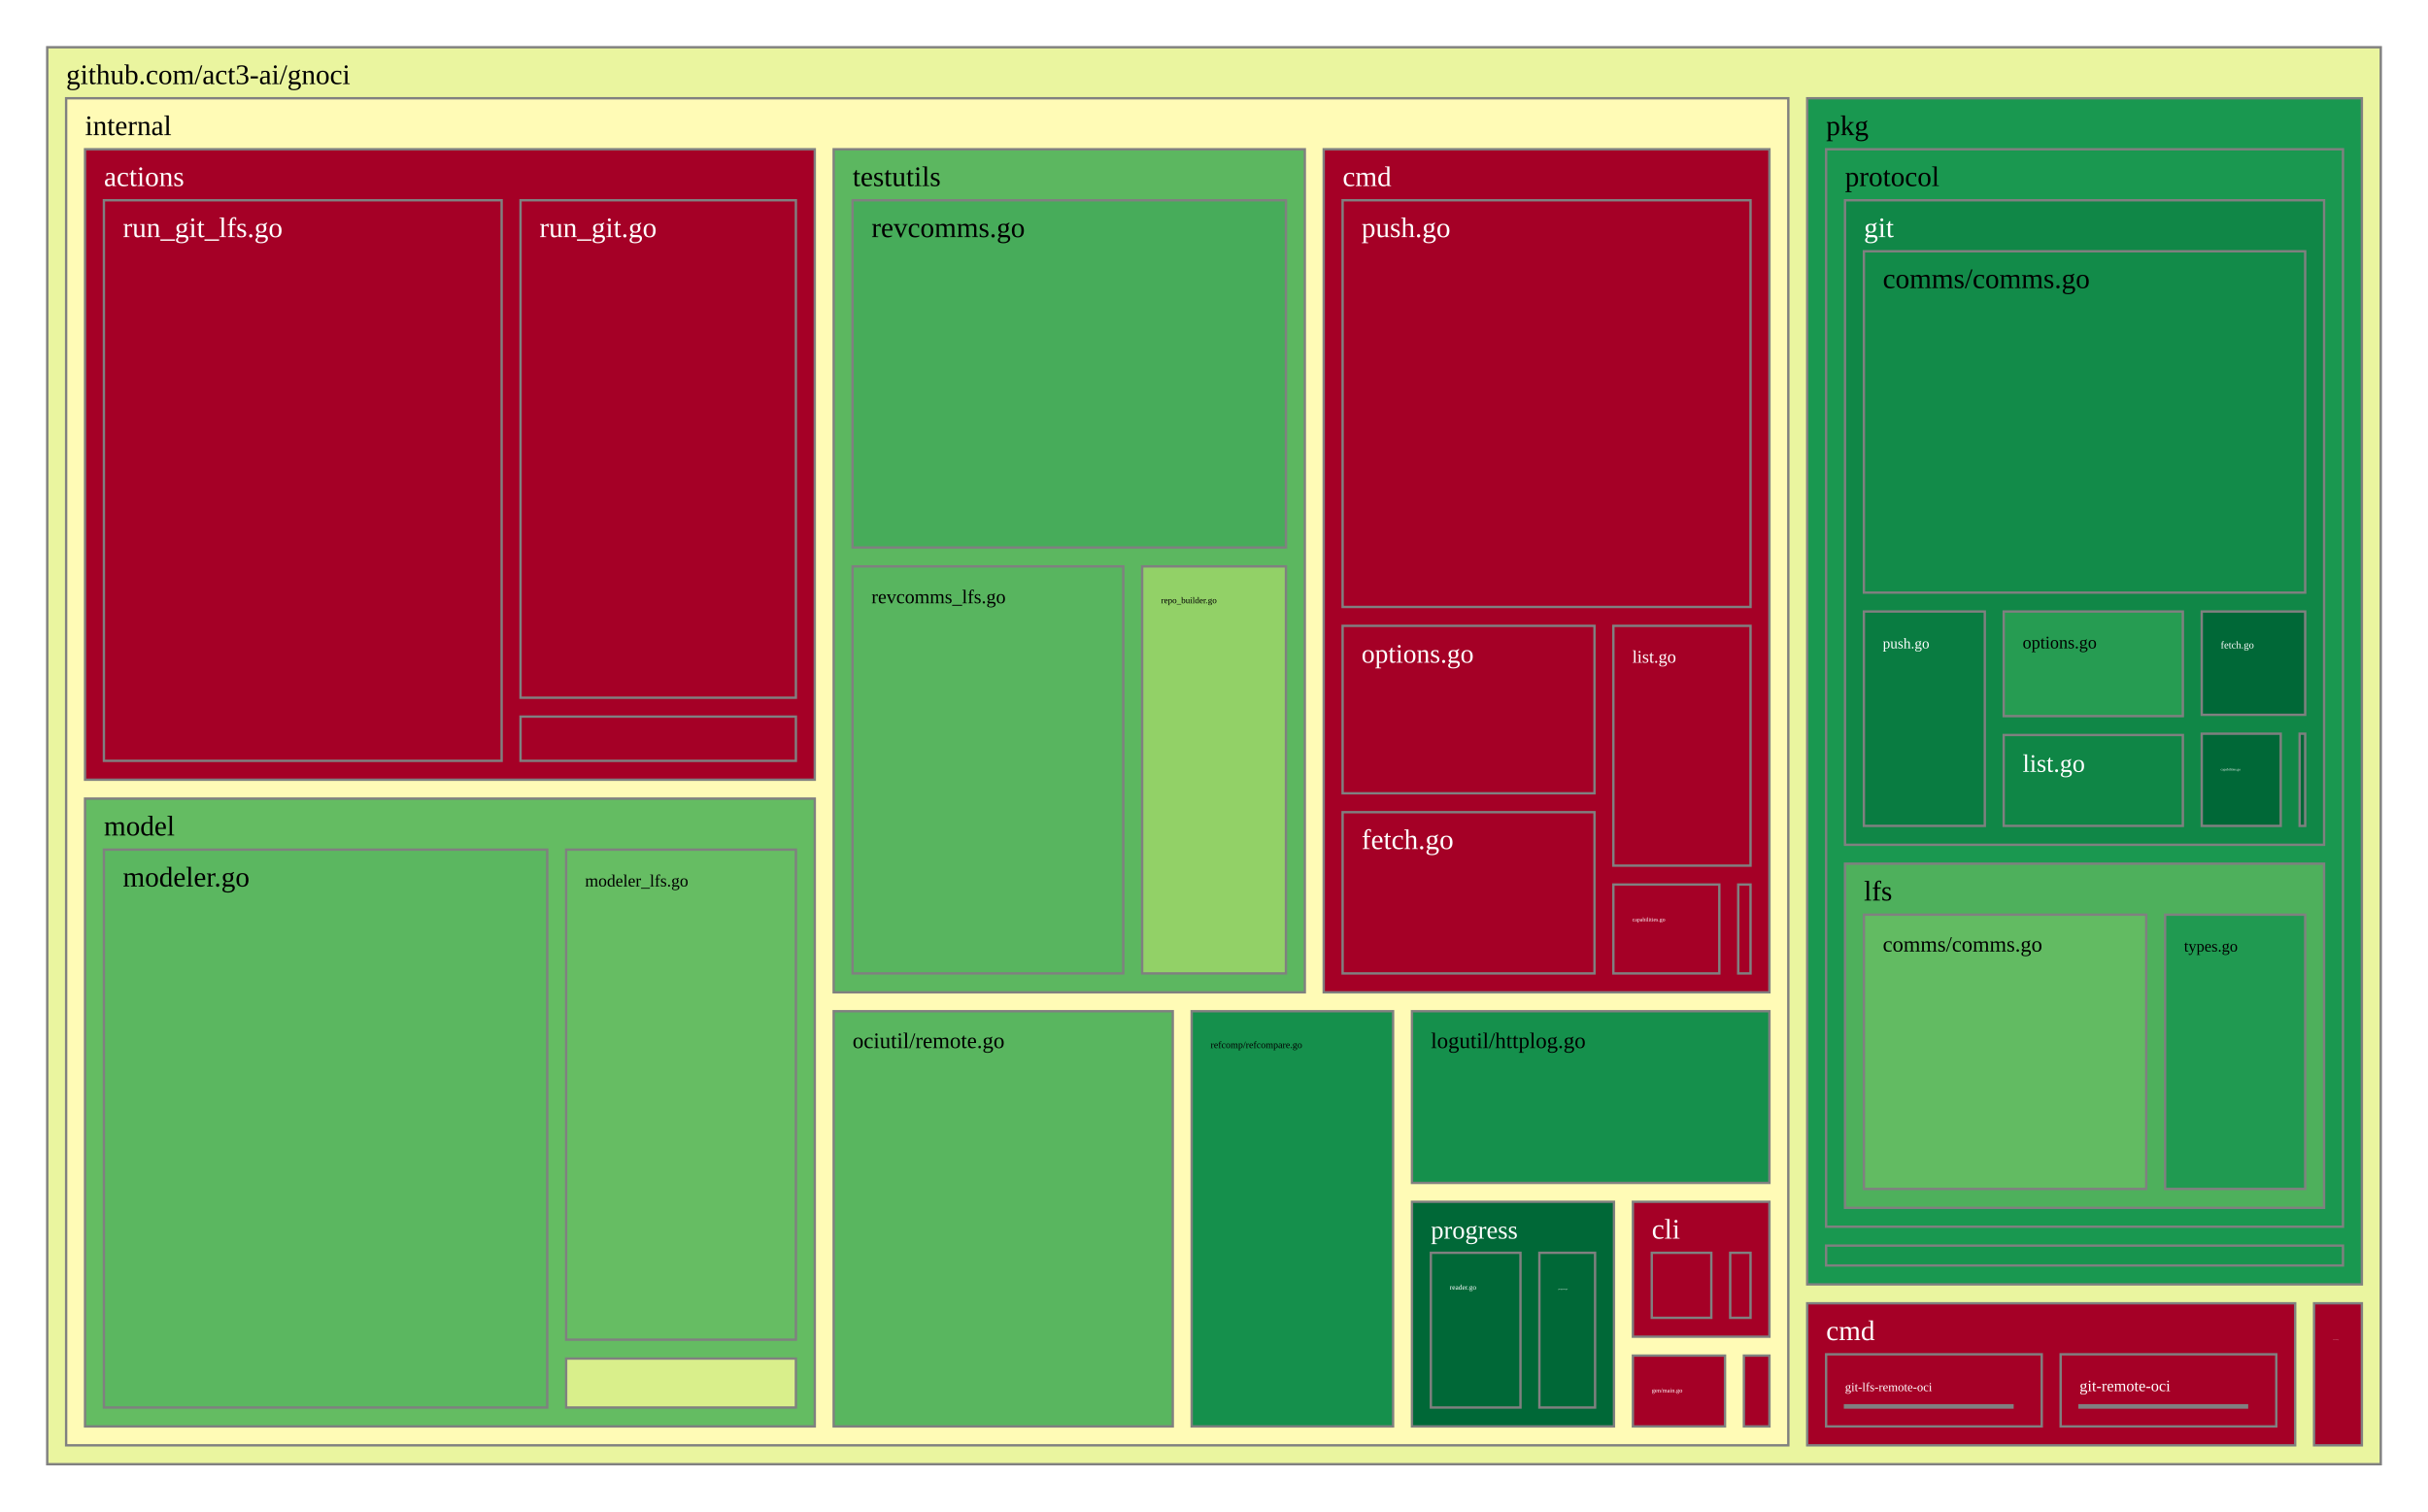
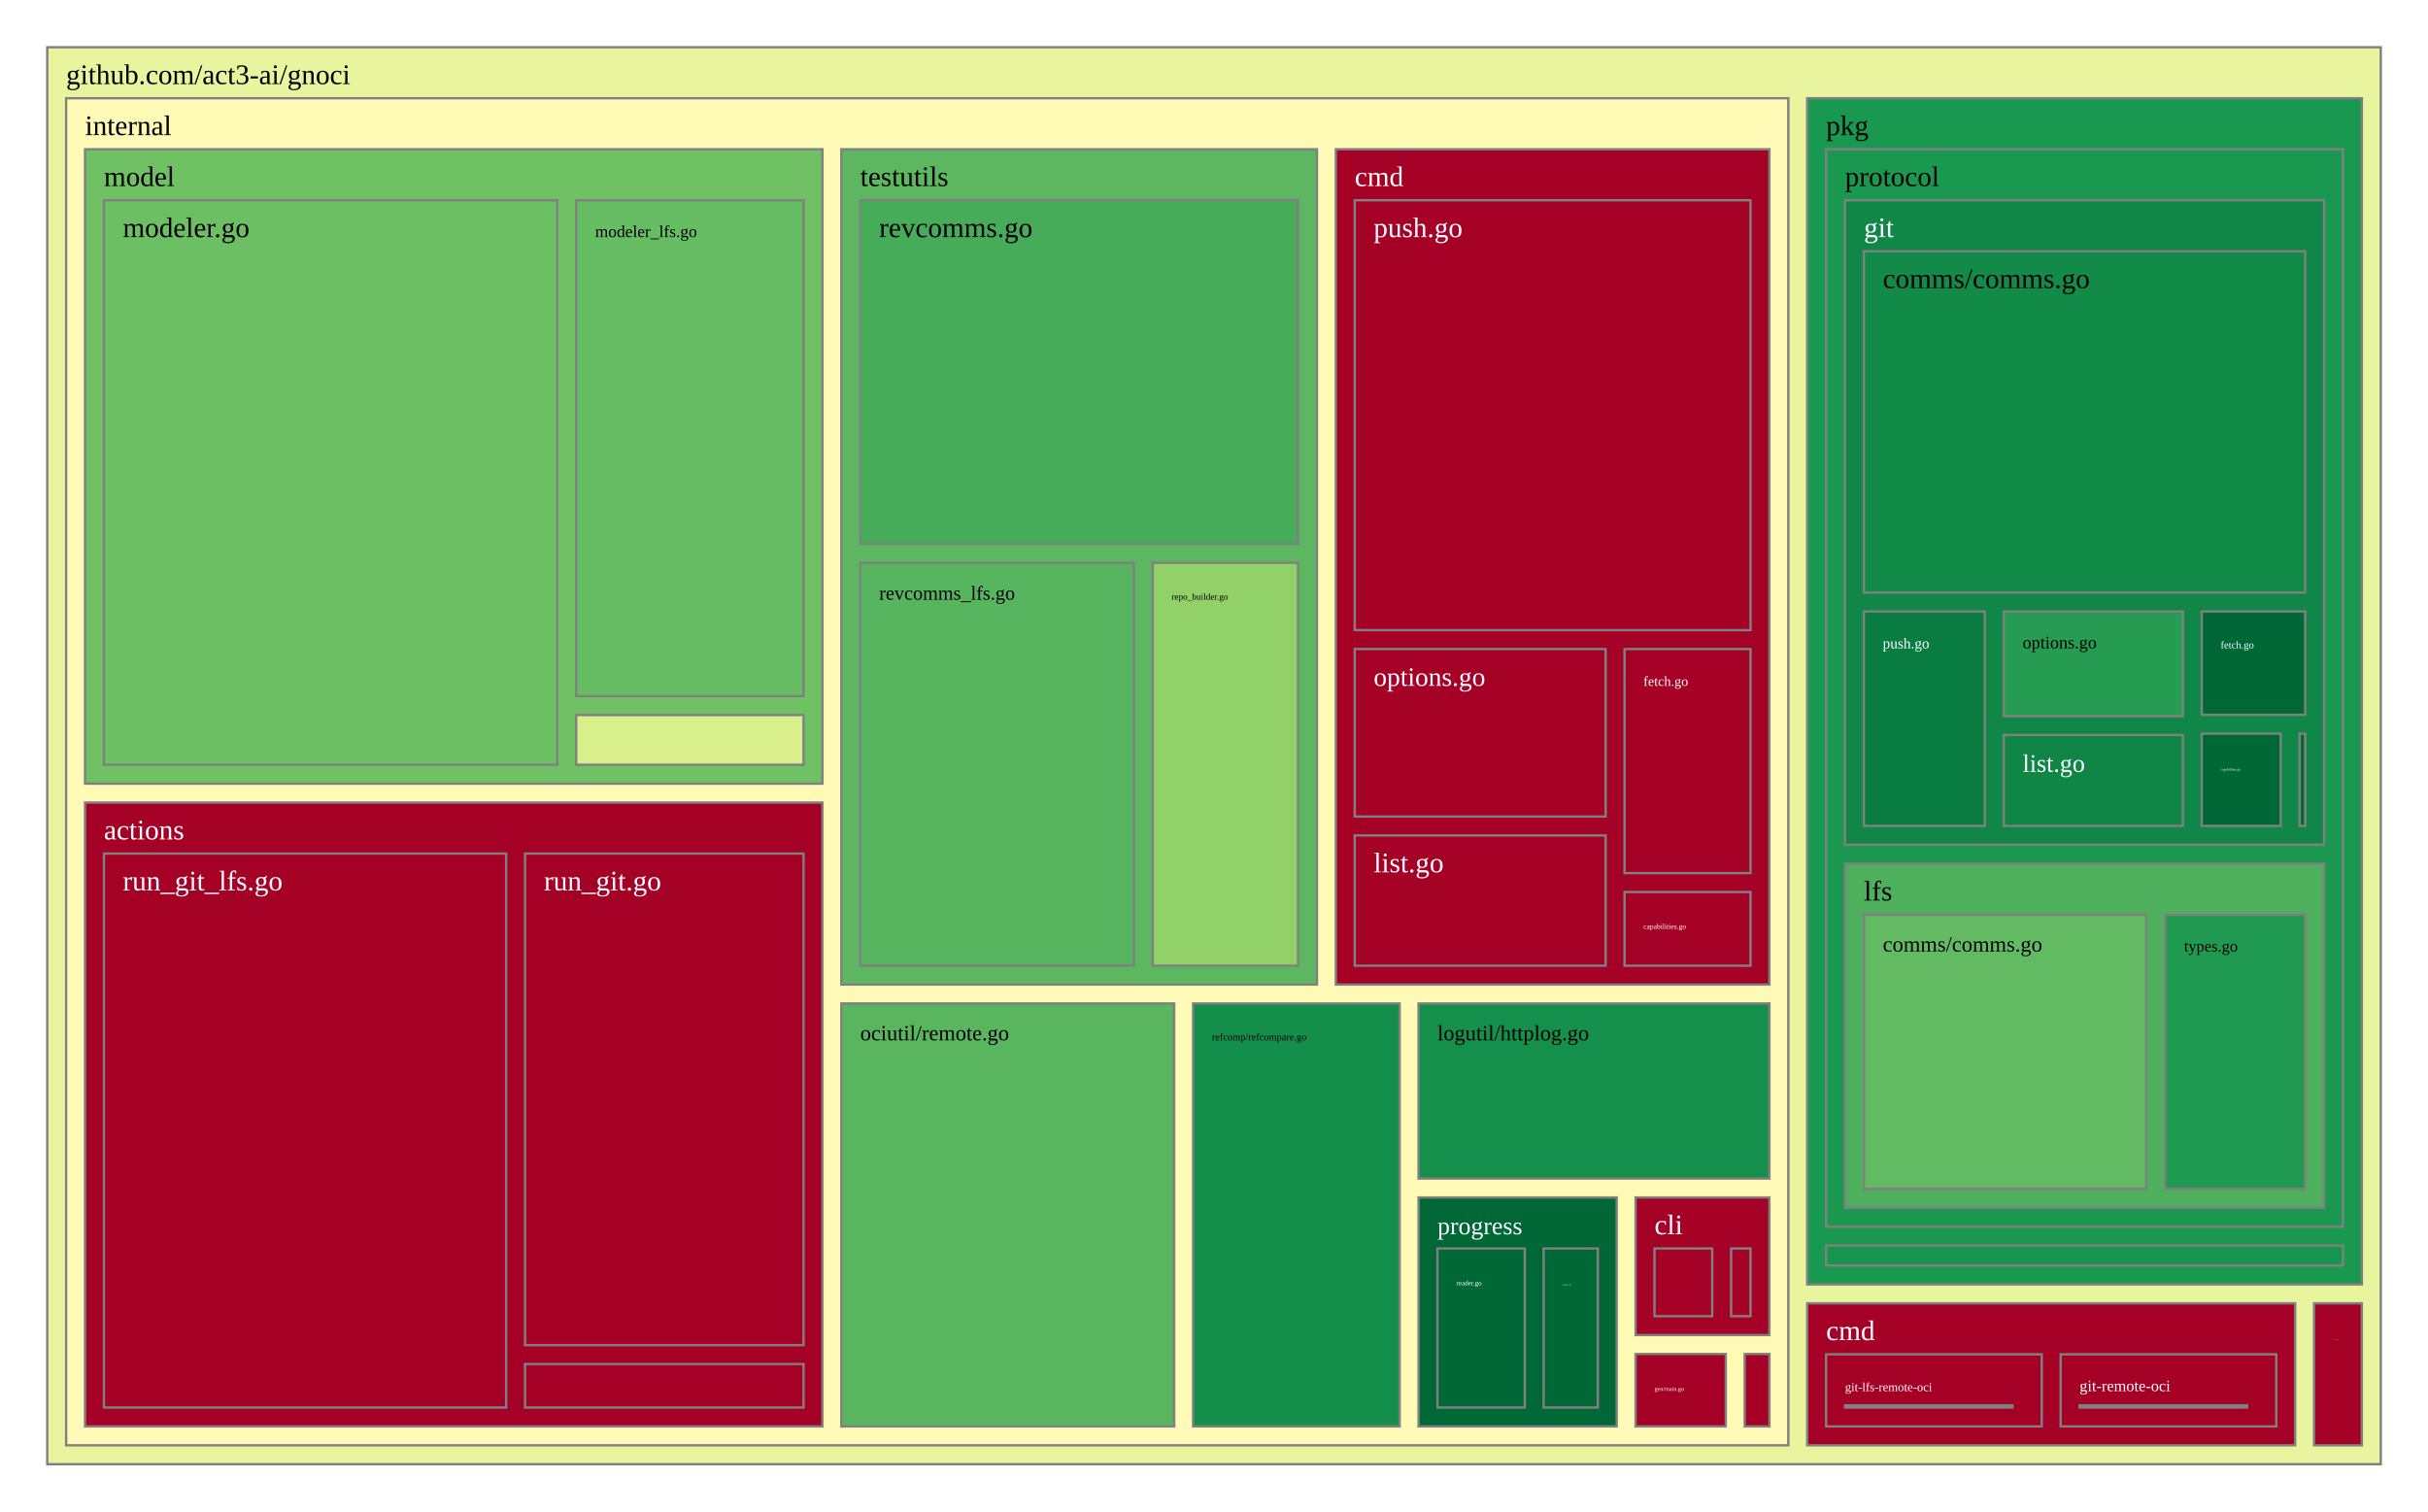
<svg xmlns="http://www.w3.org/2000/svg" viewBox="0 0 1028 640" style="background: white none repeat scroll 0% 0%;">
  <g>
-     <rect x="20" y="20" width="988" height="600" style="fill: rgb(234, 245, 159);opacity:1;fill-opacity:1.00;stroke:rgb(128,128,128);stroke-width:1px;stroke-opacity:1.00;" />
+     <rect x="20" y="20" width="988" height="600" style="fill: rgb(233, 245, 158);opacity:1;fill-opacity:1.00;stroke:rgb(128,128,128);stroke-width:1px;stroke-opacity:1.00;" />
    <text data-notex="1" text-anchor="start" transform="translate(28,35.6) scale(1)" style="font-family: Open Sans, verdana, arial, sans-serif !important; font-size: 12px; fill: rgb(0, 0, 0); fill-opacity: 1.00; white-space: pre;" data-math="N">github.com/act3-ai/gnoci</text>
  </g>
  <g>
    <rect x="765.162" y="551.86" width="206.601" height="60.14" style="fill: rgb(165, 0, 38);opacity:1;fill-opacity:1.00;stroke:rgb(128,128,128);stroke-width:1px;stroke-opacity:1.00;" />
    <text data-notex="1" text-anchor="start" transform="translate(773.1623,567.4597) scale(1)" style="font-family: Open Sans, verdana, arial, sans-serif !important; font-size: 12px; fill: rgb(255, 255, 255); fill-opacity: 1.00; white-space: pre;" data-math="N">cmd</text>
  </g>
  <g>
    <rect x="979.763" y="551.86" width="20.237" height="60.14" style="fill: rgb(165, 0, 38);opacity:1;fill-opacity:1.00;stroke:rgb(128,128,128);stroke-width:1px;stroke-opacity:1.00;" />
    <text data-notex="1" text-anchor="start" transform="translate(987.7631,567.4597) scale(0.03395)" style="font-family: Open Sans, verdana, arial, sans-serif !important; font-size: 12px; fill: rgb(255, 255, 255); fill-opacity: 1.00; white-space: pre;" data-math="N">docs/embed.go</text>
  </g>
  <g>
-     <rect x="28" y="41.6" width="729.162" height="570.4" style="fill: rgb(255, 251, 182);opacity:1;fill-opacity:1.00;stroke:rgb(128,128,128);stroke-width:1px;stroke-opacity:1.00;" />
+     <rect x="28" y="41.6" width="729.162" height="570.4" style="fill: rgb(255, 251, 183);opacity:1;fill-opacity:1.00;stroke:rgb(128,128,128);stroke-width:1px;stroke-opacity:1.00;" />
    <text data-notex="1" text-anchor="start" transform="translate(36,57.2) scale(1)" style="font-family: Open Sans, verdana, arial, sans-serif !important; font-size: 12px; fill: rgb(0, 0, 0); fill-opacity: 1.00; white-space: pre;" data-math="N">internal</text>
  </g>
  <g>
    <rect x="765.162" y="41.6" width="234.838" height="502.26" style="fill: rgb(25, 152, 80);opacity:1;fill-opacity:1.00;stroke:rgb(128,128,128);stroke-width:1px;stroke-opacity:1.00;" />
    <text data-notex="1" text-anchor="start" transform="translate(773.1623,57.2) scale(1)" style="font-family: Open Sans, verdana, arial, sans-serif !important; font-size: 12px; fill: rgb(0, 0, 0); fill-opacity: 1.00; white-space: pre;" data-math="N">pkg</text>
  </g>
  <g>
    <rect x="773.162" y="573.46" width="91.3" height="30.54" style="fill: rgb(165, 0, 38);opacity:1;fill-opacity:1.00;stroke:rgb(128,128,128);stroke-width:1px;stroke-opacity:1.00;" />
    <text data-notex="1" text-anchor="start" transform="translate(781.1623,589.0597) scale(0.435766)" style="font-family: Open Sans, verdana, arial, sans-serif !important; font-size: 12px; fill: rgb(255, 255, 255); fill-opacity: 1.00; white-space: pre;" data-math="N">git-lfs-remote-oci</text>
  </g>
  <g>
    <rect x="872.463" y="573.46" width="91.3" height="30.54" style="fill: rgb(165, 0, 38);opacity:1;fill-opacity:1.00;stroke:rgb(128,128,128);stroke-width:1px;stroke-opacity:1.00;" />
    <text data-notex="1" text-anchor="start" transform="translate(880.4627,589.0597) scale(0.560271)" style="font-family: Open Sans, verdana, arial, sans-serif !important; font-size: 12px; fill: rgb(255, 255, 255); fill-opacity: 1.00; white-space: pre;" data-math="N">git-remote-oci</text>
  </g>
  <g>
-     <rect x="36" y="63.2" width="308.973" height="266.963" style="fill: rgb(165, 0, 38);opacity:1;fill-opacity:1.00;stroke:rgb(128,128,128);stroke-width:1px;stroke-opacity:1.00;" />
-     <text data-notex="1" text-anchor="start" transform="translate(44,78.8) scale(1)" style="font-family: Open Sans, verdana, arial, sans-serif !important; font-size: 12px; fill: rgb(255, 255, 255); fill-opacity: 1.00; white-space: pre;" data-math="N">actions</text>
+     <rect x="36" y="339.831" width="312.227" height="264.169" style="fill: rgb(165, 0, 38);opacity:1;fill-opacity:1.00;stroke:rgb(128,128,128);stroke-width:1px;stroke-opacity:1.00;" />
+     <text data-notex="1" text-anchor="start" transform="translate(44,355.4309) scale(1)" style="font-family: Open Sans, verdana, arial, sans-serif !important; font-size: 12px; fill: rgb(255, 255, 255); fill-opacity: 1.00; white-space: pre;" data-math="N">actions</text>
  </g>
  <g>
-     <rect x="691.346" y="508.883" width="57.816" height="57.126" style="fill: rgb(165, 0, 38);opacity:1;fill-opacity:1.00;stroke:rgb(128,128,128);stroke-width:1px;stroke-opacity:1.00;" />
-     <text data-notex="1" text-anchor="start" transform="translate(699.3463,524.4831) scale(1)" style="font-family: Open Sans, verdana, arial, sans-serif !important; font-size: 12px; fill: rgb(255, 255, 255); fill-opacity: 1.00; white-space: pre;" data-math="N">cli</text>
+     <rect x="692.498" y="507.047" width="56.664" height="58.286" style="fill: rgb(165, 0, 38);opacity:1;fill-opacity:1.00;stroke:rgb(128,128,128);stroke-width:1px;stroke-opacity:1.00;" />
+     <text data-notex="1" text-anchor="start" transform="translate(700.498,522.6466) scale(1)" style="font-family: Open Sans, verdana, arial, sans-serif !important; font-size: 12px; fill: rgb(255, 255, 255); fill-opacity: 1.00; white-space: pre;" data-math="N">cli</text>
  </g>
  <g>
-     <rect x="560.45" y="63.2" width="188.712" height="356.983" style="fill: rgb(165, 0, 38);opacity:1;fill-opacity:1.00;stroke:rgb(128,128,128);stroke-width:1px;stroke-opacity:1.00;" />
-     <text data-notex="1" text-anchor="start" transform="translate(568.4503,78.8) scale(1)" style="font-family: Open Sans, verdana, arial, sans-serif !important; font-size: 12px; fill: rgb(255, 255, 255); fill-opacity: 1.00; white-space: pre;" data-math="N">cmd</text>
+     <rect x="565.582" y="63.2" width="183.58" height="353.709" style="fill: rgb(165, 0, 38);opacity:1;fill-opacity:1.00;stroke:rgb(128,128,128);stroke-width:1px;stroke-opacity:1.00;" />
+     <text data-notex="1" text-anchor="start" transform="translate(573.5825,78.8) scale(1)" style="font-family: Open Sans, verdana, arial, sans-serif !important; font-size: 12px; fill: rgb(255, 255, 255); fill-opacity: 1.00; white-space: pre;" data-math="N">cmd</text>
  </g>
  <g>
-     <rect x="691.346" y="574.01" width="39.011" height="29.99" style="fill: rgb(165, 0, 38);opacity:1;fill-opacity:1.00;stroke:rgb(128,128,128);stroke-width:1px;stroke-opacity:1.00;" />
-     <text data-notex="1" text-anchor="start" transform="translate(699.3463,589.6096) scale(0.217911)" style="font-family: Open Sans, verdana, arial, sans-serif !important; font-size: 12px; fill: rgb(255, 255, 255); fill-opacity: 1.00; white-space: pre;" data-math="N">gen/main.go</text>
+     <rect x="692.498" y="573.333" width="38.189" height="30.667" style="fill: rgb(165, 0, 38);opacity:1;fill-opacity:1.00;stroke:rgb(128,128,128);stroke-width:1px;stroke-opacity:1.00;" />
+     <text data-notex="1" text-anchor="start" transform="translate(700.498,588.9329) scale(0.210121)" style="font-family: Open Sans, verdana, arial, sans-serif !important; font-size: 12px; fill: rgb(255, 255, 255); fill-opacity: 1.00; white-space: pre;" data-math="N">gen/main.go</text>
  </g>
  <g>
-     <rect x="738.358" y="574.01" width="10.805" height="29.99" style="fill: rgb(165, 0, 38);opacity:1;fill-opacity:1.00;stroke:rgb(128,128,128);stroke-width:1px;stroke-opacity:1.00;" />
+     <rect x="738.687" y="573.333" width="10.476" height="30.667" style="fill: rgb(165, 0, 38);opacity:1;fill-opacity:1.00;stroke:rgb(128,128,128);stroke-width:1px;stroke-opacity:1.00;" />
  </g>
  <g>
-     <rect x="597.818" y="428.183" width="151.344" height="72.7" style="fill: rgb(21, 144, 76);opacity:1;fill-opacity:1.00;stroke:rgb(128,128,128);stroke-width:1px;stroke-opacity:1.00;" />
-     <text data-notex="1" text-anchor="start" transform="translate(605.8184,443.7829) scale(0.78324)" style="font-family: Open Sans, verdana, arial, sans-serif !important; font-size: 12px; fill: rgb(0, 0, 0); fill-opacity: 1.00; white-space: pre;" data-math="N">logutil/httplog.go</text>
+     <rect x="600.607" y="424.909" width="148.556" height="74.137" style="fill: rgb(21, 144, 76);opacity:1;fill-opacity:1.00;stroke:rgb(128,128,128);stroke-width:1px;stroke-opacity:1.00;" />
+     <text data-notex="1" text-anchor="start" transform="translate(608.6067,440.5091) scale(0.767104)" style="font-family: Open Sans, verdana, arial, sans-serif !important; font-size: 12px; fill: rgb(0, 0, 0); fill-opacity: 1.00; white-space: pre;" data-math="N">logutil/httplog.go</text>
  </g>
  <g>
-     <rect x="36" y="338.163" width="308.973" height="265.837" style="fill: rgb(100, 188, 98);opacity:1;fill-opacity:1.00;stroke:rgb(128,128,128);stroke-width:1px;stroke-opacity:1.00;" />
-     <text data-notex="1" text-anchor="start" transform="translate(44,353.7634) scale(1)" style="font-family: Open Sans, verdana, arial, sans-serif !important; font-size: 12px; fill: rgb(0, 0, 0); fill-opacity: 1.00; white-space: pre;" data-math="N">model</text>
+     <rect x="36" y="63.2" width="312.227" height="268.631" style="fill: rgb(111, 193, 100);opacity:1;fill-opacity:1.00;stroke:rgb(128,128,128);stroke-width:1px;stroke-opacity:1.00;" />
+     <text data-notex="1" text-anchor="start" transform="translate(44,78.8) scale(1)" style="font-family: Open Sans, verdana, arial, sans-serif !important; font-size: 12px; fill: rgb(0, 0, 0); fill-opacity: 1.00; white-space: pre;" data-math="N">model</text>
  </g>
  <g>
-     <rect x="352.973" y="428.183" width="143.571" height="175.817" style="fill: rgb(89, 182, 95);opacity:1;fill-opacity:1.00;stroke:rgb(128,128,128);stroke-width:1px;stroke-opacity:1.00;" />
-     <text data-notex="1" text-anchor="start" transform="translate(360.9729,443.7829) scale(0.781685)" style="font-family: Open Sans, verdana, arial, sans-serif !important; font-size: 12px; fill: rgb(0, 0, 0); fill-opacity: 1.00; white-space: pre;" data-math="N">ociutil/remote.go</text>
+     <rect x="356.227" y="424.909" width="140.919" height="179.091" style="fill: rgb(89, 182, 95);opacity:1;fill-opacity:1.00;stroke:rgb(128,128,128);stroke-width:1px;stroke-opacity:1.00;" />
+     <text data-notex="1" text-anchor="start" transform="translate(364.2273,440.5091) scale(0.765433)" style="font-family: Open Sans, verdana, arial, sans-serif !important; font-size: 12px; fill: rgb(0, 0, 0); fill-opacity: 1.00; white-space: pre;" data-math="N">ociutil/remote.go</text>
  </g>
  <g>
-     <rect x="597.818" y="508.883" width="85.528" height="95.117" style="fill: rgb(0, 104, 55);opacity:1;fill-opacity:1.00;stroke:rgb(128,128,128);stroke-width:1px;stroke-opacity:1.00;" />
-     <text data-notex="1" text-anchor="start" transform="translate(605.8184,524.4831) scale(0.905311)" style="font-family: Open Sans, verdana, arial, sans-serif !important; font-size: 12px; fill: rgb(255, 255, 255); fill-opacity: 1.00; white-space: pre;" data-math="N">progress</text>
+     <rect x="600.607" y="507.047" width="83.891" height="96.953" style="fill: rgb(0, 104, 55);opacity:1;fill-opacity:1.00;stroke:rgb(128,128,128);stroke-width:1px;stroke-opacity:1.00;" />
+     <text data-notex="1" text-anchor="start" transform="translate(608.6067,522.6466) scale(0.884001)" style="font-family: Open Sans, verdana, arial, sans-serif !important; font-size: 12px; fill: rgb(255, 255, 255); fill-opacity: 1.00; white-space: pre;" data-math="N">progress</text>
  </g>
  <g>
-     <rect x="504.544" y="428.183" width="85.274" height="175.817" style="fill: rgb(21, 144, 76);opacity:1;fill-opacity:1.00;stroke:rgb(128,128,128);stroke-width:1px;stroke-opacity:1.00;" />
-     <text data-notex="1" text-anchor="start" transform="translate(512.5439,443.7829) scale(0.343623)" style="font-family: Open Sans, verdana, arial, sans-serif !important; font-size: 12px; fill: rgb(0, 0, 0); fill-opacity: 1.00; white-space: pre;" data-math="N">refcomp/refcompare.go</text>
+     <rect x="505.146" y="424.909" width="87.461" height="179.091" style="fill: rgb(20, 142, 75);opacity:1;fill-opacity:1.00;stroke:rgb(128,128,128);stroke-width:1px;stroke-opacity:1.00;" />
+     <text data-notex="1" text-anchor="start" transform="translate(513.146,440.5091) scale(0.354468)" style="font-family: Open Sans, verdana, arial, sans-serif !important; font-size: 12px; fill: rgb(0, 0, 0); fill-opacity: 1.00; white-space: pre;" data-math="N">refcomp/refcompare.go</text>
  </g>
  <g>
-     <rect x="352.973" y="63.2" width="199.477" height="356.983" style="fill: rgb(92, 183, 96);opacity:1;fill-opacity:1.00;stroke:rgb(128,128,128);stroke-width:1px;stroke-opacity:1.00;" />
-     <text data-notex="1" text-anchor="start" transform="translate(360.9729,78.8) scale(1)" style="font-family: Open Sans, verdana, arial, sans-serif !important; font-size: 12px; fill: rgb(0, 0, 0); fill-opacity: 1.00; white-space: pre;" data-math="N">testutils</text>
+     <rect x="356.227" y="63.2" width="201.355" height="353.709" style="fill: rgb(92, 183, 96);opacity:1;fill-opacity:1.00;stroke:rgb(128,128,128);stroke-width:1px;stroke-opacity:1.00;" />
+     <text data-notex="1" text-anchor="start" transform="translate(364.2273,78.8) scale(1)" style="font-family: Open Sans, verdana, arial, sans-serif !important; font-size: 12px; fill: rgb(0, 0, 0); fill-opacity: 1.00; white-space: pre;" data-math="N">testutils</text>
  </g>
  <g>
    <rect x="773.162" y="527.44" width="218.838" height="8.42" style="fill: rgb(23, 148, 78);opacity:1;fill-opacity:1.00;stroke:rgb(128,128,128);stroke-width:1px;stroke-opacity:1.00;" />
  </g>
  <g>
    <rect x="773.162" y="63.2" width="218.838" height="456.24" style="fill: rgb(26, 152, 80);opacity:1;fill-opacity:1.00;stroke:rgb(128,128,128);stroke-width:1px;stroke-opacity:1.00;" />
    <text data-notex="1" text-anchor="start" transform="translate(781.1623,78.8) scale(1)" style="font-family: Open Sans, verdana, arial, sans-serif !important; font-size: 12px; fill: rgb(0, 0, 0); fill-opacity: 1.00; white-space: pre;" data-math="N">protocol</text>
  </g>
  <g>
    <rect x="781.162" y="595.06" width="70.916" height="0.94" style="fill: rgb(165, 0, 38);opacity:1;fill-opacity:1.00;stroke:rgb(128,128,128);stroke-width:1px;stroke-opacity:1.00;" />
  </g>
  <g>
    <rect x="880.463" y="595.06" width="70.916" height="0.94" style="fill: rgb(165, 0, 38);opacity:1;fill-opacity:1.00;stroke:rgb(128,128,128);stroke-width:1px;stroke-opacity:1.00;" />
  </g>
  <g>
-     <rect x="220.39" y="303.441" width="116.583" height="18.723" style="fill: rgb(165, 0, 38);opacity:1;fill-opacity:1.00;stroke:rgb(128,128,128);stroke-width:1px;stroke-opacity:1.00;" />
+     <rect x="222.297" y="577.582" width="117.93" height="18.418" style="fill: rgb(165, 0, 38);opacity:1;fill-opacity:1.00;stroke:rgb(128,128,128);stroke-width:1px;stroke-opacity:1.00;" />
  </g>
  <g>
-     <rect x="220.39" y="84.8" width="116.583" height="210.641" style="fill: rgb(165, 0, 38);opacity:1;fill-opacity:1.00;stroke:rgb(128,128,128);stroke-width:1px;stroke-opacity:1.00;" />
-     <text data-notex="1" text-anchor="start" transform="translate(228.3899,100.4) scale(1)" style="font-family: Open Sans, verdana, arial, sans-serif !important; font-size: 12px; fill: rgb(255, 255, 255); fill-opacity: 1.00; white-space: pre;" data-math="N">run_git.go</text>
+     <rect x="222.297" y="361.431" width="117.93" height="208.151" style="fill: rgb(165, 0, 38);opacity:1;fill-opacity:1.00;stroke:rgb(128,128,128);stroke-width:1px;stroke-opacity:1.00;" />
+     <text data-notex="1" text-anchor="start" transform="translate(230.2971,377.0309) scale(1)" style="font-family: Open Sans, verdana, arial, sans-serif !important; font-size: 12px; fill: rgb(255, 255, 255); fill-opacity: 1.00; white-space: pre;" data-math="N">run_git.go</text>
  </g>
  <g>
-     <rect x="44" y="84.8" width="168.39" height="237.363" style="fill: rgb(165, 0, 38);opacity:1;fill-opacity:1.00;stroke:rgb(128,128,128);stroke-width:1px;stroke-opacity:1.00;" />
-     <text data-notex="1" text-anchor="start" transform="translate(52,100.4) scale(1)" style="font-family: Open Sans, verdana, arial, sans-serif !important; font-size: 12px; fill: rgb(255, 255, 255); fill-opacity: 1.00; white-space: pre;" data-math="N">run_git_lfs.go</text>
+     <rect x="44" y="361.431" width="170.297" height="234.569" style="fill: rgb(165, 0, 38);opacity:1;fill-opacity:1.00;stroke:rgb(128,128,128);stroke-width:1px;stroke-opacity:1.00;" />
+     <text data-notex="1" text-anchor="start" transform="translate(52,377.0309) scale(1)" style="font-family: Open Sans, verdana, arial, sans-serif !important; font-size: 12px; fill: rgb(255, 255, 255); fill-opacity: 1.00; white-space: pre;" data-math="N">run_git_lfs.go</text>
  </g>
  <g>
-     <rect x="699.346" y="530.483" width="25.211" height="27.526" style="fill: rgb(165, 0, 38);opacity:1;fill-opacity:1.00;stroke:rgb(128,128,128);stroke-width:1px;stroke-opacity:1.00;" />
+     <rect x="700.498" y="528.647" width="24.443" height="28.686" style="fill: rgb(165, 0, 38);opacity:1;fill-opacity:1.00;stroke:rgb(128,128,128);stroke-width:1px;stroke-opacity:1.00;" />
  </g>
  <g>
-     <rect x="732.557" y="530.483" width="8.605" height="27.526" style="fill: rgb(165, 0, 38);opacity:1;fill-opacity:1.00;stroke:rgb(128,128,128);stroke-width:1px;stroke-opacity:1.00;" />
+     <rect x="732.941" y="528.647" width="8.221" height="28.686" style="fill: rgb(165, 0, 38);opacity:1;fill-opacity:1.00;stroke:rgb(128,128,128);stroke-width:1px;stroke-opacity:1.00;" />
  </g>
  <g>
-     <rect x="683.096" y="374.543" width="44.853" height="37.64" style="fill: rgb(165, 0, 38);opacity:1;fill-opacity:1.00;stroke:rgb(128,128,128);stroke-width:1px;stroke-opacity:1.00;" />
-     <text data-notex="1" text-anchor="start" transform="translate(691.0955,390.1426) scale(0.200371)" style="font-family: Open Sans, verdana, arial, sans-serif !important; font-size: 12px; fill: rgb(255, 255, 255); fill-opacity: 1.00; white-space: pre;" data-math="N">capabilities.go</text>
+     <rect x="687.815" y="377.712" width="53.347" height="31.197" style="fill: rgb(165, 0, 38);opacity:1;fill-opacity:1.00;stroke:rgb(128,128,128);stroke-width:1px;stroke-opacity:1.00;" />
+     <text data-notex="1" text-anchor="start" transform="translate(695.8151,393.3124) scale(0.259355)" style="font-family: Open Sans, verdana, arial, sans-serif !important; font-size: 12px; fill: rgb(255, 255, 255); fill-opacity: 1.00; white-space: pre;" data-math="N">capabilities.go</text>
  </g>
  <g>
-     <rect x="735.949" y="374.543" width="5.213" height="37.64" style="fill: rgb(165, 0, 38);opacity:1;fill-opacity:1.00;stroke:rgb(128,128,128);stroke-width:1px;stroke-opacity:1.00;" />
+     <rect x="687.815" y="274.821" width="53.347" height="94.891" style="fill: rgb(165, 0, 38);opacity:1;fill-opacity:1.00;stroke:rgb(128,128,128);stroke-width:1px;stroke-opacity:1.00;" />
+     <text data-notex="1" text-anchor="start" transform="translate(695.8151,290.4212) scale(0.486291)" style="font-family: Open Sans, verdana, arial, sans-serif !important; font-size: 12px; fill: rgb(255, 255, 255); fill-opacity: 1.00; white-space: pre;" data-math="N">fetch.go</text>
  </g>
  <g>
-     <rect x="568.45" y="343.909" width="106.645" height="68.274" style="fill: rgb(165, 0, 38);opacity:1;fill-opacity:1.00;stroke:rgb(128,128,128);stroke-width:1px;stroke-opacity:1.00;" />
-     <text data-notex="1" text-anchor="start" transform="translate(576.4503,359.5094) scale(1)" style="font-family: Open Sans, verdana, arial, sans-serif !important; font-size: 12px; fill: rgb(255, 255, 255); fill-opacity: 1.00; white-space: pre;" data-math="N">fetch.go</text>
+     <rect x="573.582" y="353.759" width="106.233" height="55.15" style="fill: rgb(165, 0, 38);opacity:1;fill-opacity:1.00;stroke:rgb(128,128,128);stroke-width:1px;stroke-opacity:1.00;" />
+     <text data-notex="1" text-anchor="start" transform="translate(581.5825,369.3589) scale(1)" style="font-family: Open Sans, verdana, arial, sans-serif !important; font-size: 12px; fill: rgb(255, 255, 255); fill-opacity: 1.00; white-space: pre;" data-math="N">list.go</text>
  </g>
  <g>
-     <rect x="683.096" y="265.006" width="58.067" height="101.537" style="fill: rgb(165, 0, 38);opacity:1;fill-opacity:1.00;stroke:rgb(128,128,128);stroke-width:1px;stroke-opacity:1.00;" />
-     <text data-notex="1" text-anchor="start" transform="translate(691.0955,280.6058) scale(0.625993)" style="font-family: Open Sans, verdana, arial, sans-serif !important; font-size: 12px; fill: rgb(255, 255, 255); fill-opacity: 1.00; white-space: pre;" data-math="N">list.go</text>
+     <rect x="573.582" y="274.821" width="106.233" height="70.938" style="fill: rgb(165, 0, 38);opacity:1;fill-opacity:1.00;stroke:rgb(128,128,128);stroke-width:1px;stroke-opacity:1.00;" />
+     <text data-notex="1" text-anchor="start" transform="translate(581.5825,290.4212) scale(0.939923)" style="font-family: Open Sans, verdana, arial, sans-serif !important; font-size: 12px; fill: rgb(255, 255, 255); fill-opacity: 1.00; white-space: pre;" data-math="N">options.go</text>
  </g>
  <g>
-     <rect x="568.45" y="265.006" width="106.645" height="70.904" style="fill: rgb(165, 0, 38);opacity:1;fill-opacity:1.00;stroke:rgb(128,128,128);stroke-width:1px;stroke-opacity:1.00;" />
-     <text data-notex="1" text-anchor="start" transform="translate(576.4503,280.6058) scale(0.944221)" style="font-family: Open Sans, verdana, arial, sans-serif !important; font-size: 12px; fill: rgb(255, 255, 255); fill-opacity: 1.00; white-space: pre;" data-math="N">options.go</text>
+     <rect x="573.582" y="84.8" width="167.58" height="182.021" style="fill: rgb(165, 0, 38);opacity:1;fill-opacity:1.00;stroke:rgb(128,128,128);stroke-width:1px;stroke-opacity:1.00;" />
+     <text data-notex="1" text-anchor="start" transform="translate(581.5825,100.4) scale(1)" style="font-family: Open Sans, verdana, arial, sans-serif !important; font-size: 12px; fill: rgb(255, 255, 255); fill-opacity: 1.00; white-space: pre;" data-math="N">push.go</text>
  </g>
  <g>
-     <rect x="568.45" y="84.8" width="172.712" height="172.206" style="fill: rgb(165, 0, 38);opacity:1;fill-opacity:1.00;stroke:rgb(128,128,128);stroke-width:1px;stroke-opacity:1.00;" />
-     <text data-notex="1" text-anchor="start" transform="translate(576.4503,100.4) scale(1)" style="font-family: Open Sans, verdana, arial, sans-serif !important; font-size: 12px; fill: rgb(255, 255, 255); fill-opacity: 1.00; white-space: pre;" data-math="N">push.go</text>
+     <rect x="44" y="84.8" width="191.956" height="239.031" style="fill: rgb(108, 192, 99);opacity:1;fill-opacity:1.00;stroke:rgb(128,128,128);stroke-width:1px;stroke-opacity:1.00;" />
+     <text data-notex="1" text-anchor="start" transform="translate(52,100.4) scale(1)" style="font-family: Open Sans, verdana, arial, sans-serif !important; font-size: 12px; fill: rgb(0, 0, 0); fill-opacity: 1.00; white-space: pre;" data-math="N">modeler.go</text>
  </g>
  <g>
-     <rect x="44" y="359.763" width="187.694" height="236.237" style="fill: rgb(91, 183, 96);opacity:1;fill-opacity:1.00;stroke:rgb(128,128,128);stroke-width:1px;stroke-opacity:1.00;" />
-     <text data-notex="1" text-anchor="start" transform="translate(52,375.3635) scale(1)" style="font-family: Open Sans, verdana, arial, sans-serif !important; font-size: 12px; fill: rgb(0, 0, 0); fill-opacity: 1.00; white-space: pre;" data-math="N">modeler.go</text>
+     <rect x="243.956" y="84.8" width="96.271" height="209.968" style="fill: rgb(102, 189, 99);opacity:1;fill-opacity:1.00;stroke:rgb(128,128,128);stroke-width:1px;stroke-opacity:1.00;" />
+     <text data-notex="1" text-anchor="start" transform="translate(251.9558,100.4) scale(0.597258)" style="font-family: Open Sans, verdana, arial, sans-serif !important; font-size: 12px; fill: rgb(0, 0, 0); fill-opacity: 1.00; white-space: pre;" data-math="N">modeler_lfs.go</text>
  </g>
  <g>
-     <rect x="239.694" y="359.763" width="97.279" height="207.503" style="fill: rgb(102, 189, 99);opacity:1;fill-opacity:1.00;stroke:rgb(128,128,128);stroke-width:1px;stroke-opacity:1.00;" />
-     <text data-notex="1" text-anchor="start" transform="translate(247.6943,375.3635) scale(0.604751)" style="font-family: Open Sans, verdana, arial, sans-serif !important; font-size: 12px; fill: rgb(0, 0, 0); fill-opacity: 1.00; white-space: pre;" data-math="N">modeler_lfs.go</text>
+     <rect x="243.956" y="302.768" width="96.271" height="21.062" style="fill: rgb(217, 239, 139);opacity:1;fill-opacity:1.00;stroke:rgb(128,128,128);stroke-width:1px;stroke-opacity:1.00;" />
  </g>
  <g>
-     <rect x="239.694" y="575.266" width="97.279" height="20.734" style="fill: rgb(217, 239, 139);opacity:1;fill-opacity:1.00;stroke:rgb(128,128,128);stroke-width:1px;stroke-opacity:1.00;" />
+     <rect x="653.579" y="528.647" width="22.919" height="67.353" style="fill: rgb(0, 104, 55);opacity:1;fill-opacity:1.00;stroke:rgb(128,128,128);stroke-width:1px;stroke-opacity:1.00;" />
+     <text data-notex="1" text-anchor="start" transform="translate(661.5793,544.2466) scale(0.065518)" style="font-family: Open Sans, verdana, arial, sans-serif !important; font-size: 12px; fill: rgb(255, 255, 255); fill-opacity: 1.00; white-space: pre;" data-math="N">progress.go</text>
  </g>
  <g>
-     <rect x="651.761" y="530.483" width="23.585" height="65.517" style="fill: rgb(0, 104, 55);opacity:1;fill-opacity:1.00;stroke:rgb(128,128,128);stroke-width:1px;stroke-opacity:1.00;" />
-     <text data-notex="1" text-anchor="start" transform="translate(659.7609,546.0831) scale(0.071832)" style="font-family: Open Sans, verdana, arial, sans-serif !important; font-size: 12px; fill: rgb(255, 255, 255); fill-opacity: 1.00; white-space: pre;" data-math="N">progress.go</text>
+     <rect x="608.607" y="528.647" width="36.973" height="67.353" style="fill: rgb(0, 104, 55);opacity:1;fill-opacity:1.00;stroke:rgb(128,128,128);stroke-width:1px;stroke-opacity:1.00;" />
+     <text data-notex="1" text-anchor="start" transform="translate(616.6067,544.2466) scale(0.242739)" style="font-family: Open Sans, verdana, arial, sans-serif !important; font-size: 12px; fill: rgb(255, 255, 255); fill-opacity: 1.00; white-space: pre;" data-math="N">reader.go</text>
  </g>
  <g>
-     <rect x="605.818" y="530.483" width="37.942" height="65.517" style="fill: rgb(0, 104, 55);opacity:1;fill-opacity:1.00;stroke:rgb(128,128,128);stroke-width:1px;stroke-opacity:1.00;" />
-     <text data-notex="1" text-anchor="start" transform="translate(613.8184,546.0831) scale(0.253964)" style="font-family: Open Sans, verdana, arial, sans-serif !important; font-size: 12px; fill: rgb(255, 255, 255); fill-opacity: 1.00; white-space: pre;" data-math="N">reader.go</text>
+     <rect x="488.042" y="238.322" width="61.54" height="170.587" style="fill: rgb(146, 209, 103);opacity:1;fill-opacity:1.00;stroke:rgb(128,128,128);stroke-width:1px;stroke-opacity:1.00;" />
+     <text data-notex="1" text-anchor="start" transform="translate(496.0425,253.9221) scale(0.31625)" style="font-family: Open Sans, verdana, arial, sans-serif !important; font-size: 12px; fill: rgb(0, 0, 0); fill-opacity: 1.00; white-space: pre;" data-math="N">repo_builder.go</text>
  </g>
  <g>
-     <rect x="483.586" y="239.836" width="60.865" height="172.347" style="fill: rgb(146, 209, 103);opacity:1;fill-opacity:1.00;stroke:rgb(128,128,128);stroke-width:1px;stroke-opacity:1.00;" />
-     <text data-notex="1" text-anchor="start" transform="translate(491.5856,255.4355) scale(0.31156)" style="font-family: Open Sans, verdana, arial, sans-serif !important; font-size: 12px; fill: rgb(0, 0, 0); fill-opacity: 1.00; white-space: pre;" data-math="N">repo_builder.go</text>
+     <rect x="364.227" y="84.8" width="185.355" height="145.522" style="fill: rgb(71, 172, 90);opacity:1;fill-opacity:1.00;stroke:rgb(128,128,128);stroke-width:1px;stroke-opacity:1.00;" />
+     <text data-notex="1" text-anchor="start" transform="translate(372.2273,100.4) scale(1)" style="font-family: Open Sans, verdana, arial, sans-serif !important; font-size: 12px; fill: rgb(0, 0, 0); fill-opacity: 1.00; white-space: pre;" data-math="N">revcomms.go</text>
  </g>
  <g>
-     <rect x="360.973" y="84.8" width="183.477" height="147.036" style="fill: rgb(71, 172, 90);opacity:1;fill-opacity:1.00;stroke:rgb(128,128,128);stroke-width:1px;stroke-opacity:1.00;" />
-     <text data-notex="1" text-anchor="start" transform="translate(368.9729,100.4) scale(1)" style="font-family: Open Sans, verdana, arial, sans-serif !important; font-size: 12px; fill: rgb(0, 0, 0); fill-opacity: 1.00; white-space: pre;" data-math="N">revcomms.go</text>
-   </g>
-   <g>
-     <rect x="360.973" y="239.836" width="114.613" height="172.347" style="fill: rgb(88, 181, 95);opacity:1;fill-opacity:1.00;stroke:rgb(128,128,128);stroke-width:1px;stroke-opacity:1.00;" />
-     <text data-notex="1" text-anchor="start" transform="translate(368.9729,255.4355) scale(0.68481)" style="font-family: Open Sans, verdana, arial, sans-serif !important; font-size: 12px; fill: rgb(0, 0, 0); fill-opacity: 1.00; white-space: pre;" data-math="N">revcomms_lfs.go</text>
+     <rect x="364.227" y="238.322" width="115.815" height="170.587" style="fill: rgb(88, 181, 95);opacity:1;fill-opacity:1.00;stroke:rgb(128,128,128);stroke-width:1px;stroke-opacity:1.00;" />
+     <text data-notex="1" text-anchor="start" transform="translate(372.2273,253.9221) scale(0.693161)" style="font-family: Open Sans, verdana, arial, sans-serif !important; font-size: 12px; fill: rgb(0, 0, 0); fill-opacity: 1.00; white-space: pre;" data-math="N">revcomms_lfs.go</text>
  </g>
  <g>
    <rect x="781.162" y="84.8" width="202.838" height="272.909" style="fill: rgb(16, 135, 71);opacity:1;fill-opacity:1.00;stroke:rgb(128,128,128);stroke-width:1px;stroke-opacity:1.00;" />
    <text data-notex="1" text-anchor="start" transform="translate(789.1623,100.4) scale(1)" style="font-family: Open Sans, verdana, arial, sans-serif !important; font-size: 12px; fill: rgb(255, 255, 255); fill-opacity: 1.00; white-space: pre;" data-math="N">git</text>
  </g>
  <g>
    <rect x="781.162" y="365.709" width="202.838" height="145.731" style="fill: rgb(78, 176, 92);opacity:1;fill-opacity:1.00;stroke:rgb(128,128,128);stroke-width:1px;stroke-opacity:1.00;" />
    <text data-notex="1" text-anchor="start" transform="translate(789.1623,381.3086) scale(1)" style="font-family: Open Sans, verdana, arial, sans-serif !important; font-size: 12px; fill: rgb(0, 0, 0); fill-opacity: 1.00; white-space: pre;" data-math="N">lfs</text>
  </g>
  <g>
    <rect x="932.208" y="310.674" width="33.434" height="39.035" style="fill: rgb(0, 104, 55);opacity:1;fill-opacity:1.00;stroke:rgb(128,128,128);stroke-width:1px;stroke-opacity:1.00;" />
    <text data-notex="1" text-anchor="start" transform="translate(940.2077,326.2738) scale(0.121068)" style="font-family: Open Sans, verdana, arial, sans-serif !important; font-size: 12px; fill: rgb(255, 255, 255); fill-opacity: 1.00; white-space: pre;" data-math="N">capabilities.go</text>
  </g>
  <g>
    <rect x="973.642" y="310.674" width="2.358" height="39.035" style="fill: rgb(0, 104, 55);opacity:1;fill-opacity:1.00;stroke:rgb(128,128,128);stroke-width:1px;stroke-opacity:1.00;" />
  </g>
  <g>
    <rect x="789.162" y="106.4" width="186.838" height="144.536" style="fill: rgb(18, 139, 73);opacity:1;fill-opacity:1.00;stroke:rgb(128,128,128);stroke-width:1px;stroke-opacity:1.00;" />
    <text data-notex="1" text-anchor="start" transform="translate(797.1623,122) scale(1)" style="font-family: Open Sans, verdana, arial, sans-serif !important; font-size: 12px; fill: rgb(0, 0, 0); fill-opacity: 1.00; white-space: pre;" data-math="N">comms/comms.go</text>
  </g>
  <g>
    <rect x="932.208" y="258.936" width="43.792" height="43.738" style="fill: rgb(0, 104, 55);opacity:1;fill-opacity:1.00;stroke:rgb(128,128,128);stroke-width:1px;stroke-opacity:1.00;" />
    <text data-notex="1" text-anchor="start" transform="translate(940.2077,274.5356) scale(0.361879)" style="font-family: Open Sans, verdana, arial, sans-serif !important; font-size: 12px; fill: rgb(255, 255, 255); fill-opacity: 1.00; white-space: pre;" data-math="N">fetch.go</text>
  </g>
  <g>
    <rect x="848.353" y="311.227" width="75.854" height="38.481" style="fill: rgb(15, 134, 70);opacity:1;fill-opacity:1.00;stroke:rgb(128,128,128);stroke-width:1px;stroke-opacity:1.00;" />
    <text data-notex="1" text-anchor="start" transform="translate(856.3535,326.8272) scale(0.890688)" style="font-family: Open Sans, verdana, arial, sans-serif !important; font-size: 12px; fill: rgb(255, 255, 255); fill-opacity: 1.00; white-space: pre;" data-math="N">list.go</text>
  </g>
  <g>
    <rect x="848.353" y="258.936" width="75.854" height="44.292" style="fill: rgb(38, 156, 82);opacity:1;fill-opacity:1.00;stroke:rgb(128,128,128);stroke-width:1px;stroke-opacity:1.00;" />
    <text data-notex="1" text-anchor="start" transform="translate(856.3535,274.5356) scale(0.623481)" style="font-family: Open Sans, verdana, arial, sans-serif !important; font-size: 12px; fill: rgb(0, 0, 0); fill-opacity: 1.00; white-space: pre;" data-math="N">options.go</text>
  </g>
  <g>
    <rect x="789.162" y="258.936" width="51.191" height="90.773" style="fill: rgb(9, 124, 65);opacity:1;fill-opacity:1.00;stroke:rgb(128,128,128);stroke-width:1px;stroke-opacity:1.00;" />
    <text data-notex="1" text-anchor="start" transform="translate(797.1623,274.5356) scale(0.523679)" style="font-family: Open Sans, verdana, arial, sans-serif !important; font-size: 12px; fill: rgb(255, 255, 255); fill-opacity: 1.00; white-space: pre;" data-math="N">push.go</text>
  </g>
  <g>
    <rect x="789.162" y="387.309" width="119.53" height="116.131" style="fill: rgb(98, 187, 98);opacity:1;fill-opacity:1.00;stroke:rgb(128,128,128);stroke-width:1px;stroke-opacity:1.00;" />
    <text data-notex="1" text-anchor="start" transform="translate(797.1623,402.9086) scale(0.770314)" style="font-family: Open Sans, verdana, arial, sans-serif !important; font-size: 12px; fill: rgb(0, 0, 0); fill-opacity: 1.00; white-space: pre;" data-math="N">comms/comms.go</text>
  </g>
  <g>
    <rect x="916.692" y="387.309" width="59.308" height="116.131" style="fill: rgb(32, 154, 81);opacity:1;fill-opacity:1.00;stroke:rgb(128,128,128);stroke-width:1px;stroke-opacity:1.00;" />
    <text data-notex="1" text-anchor="start" transform="translate(924.6924,402.9086) scale(0.563901)" style="font-family: Open Sans, verdana, arial, sans-serif !important; font-size: 12px; fill: rgb(0, 0, 0); fill-opacity: 1.00; white-space: pre;" data-math="N">types.go</text>
  </g>
</svg>
